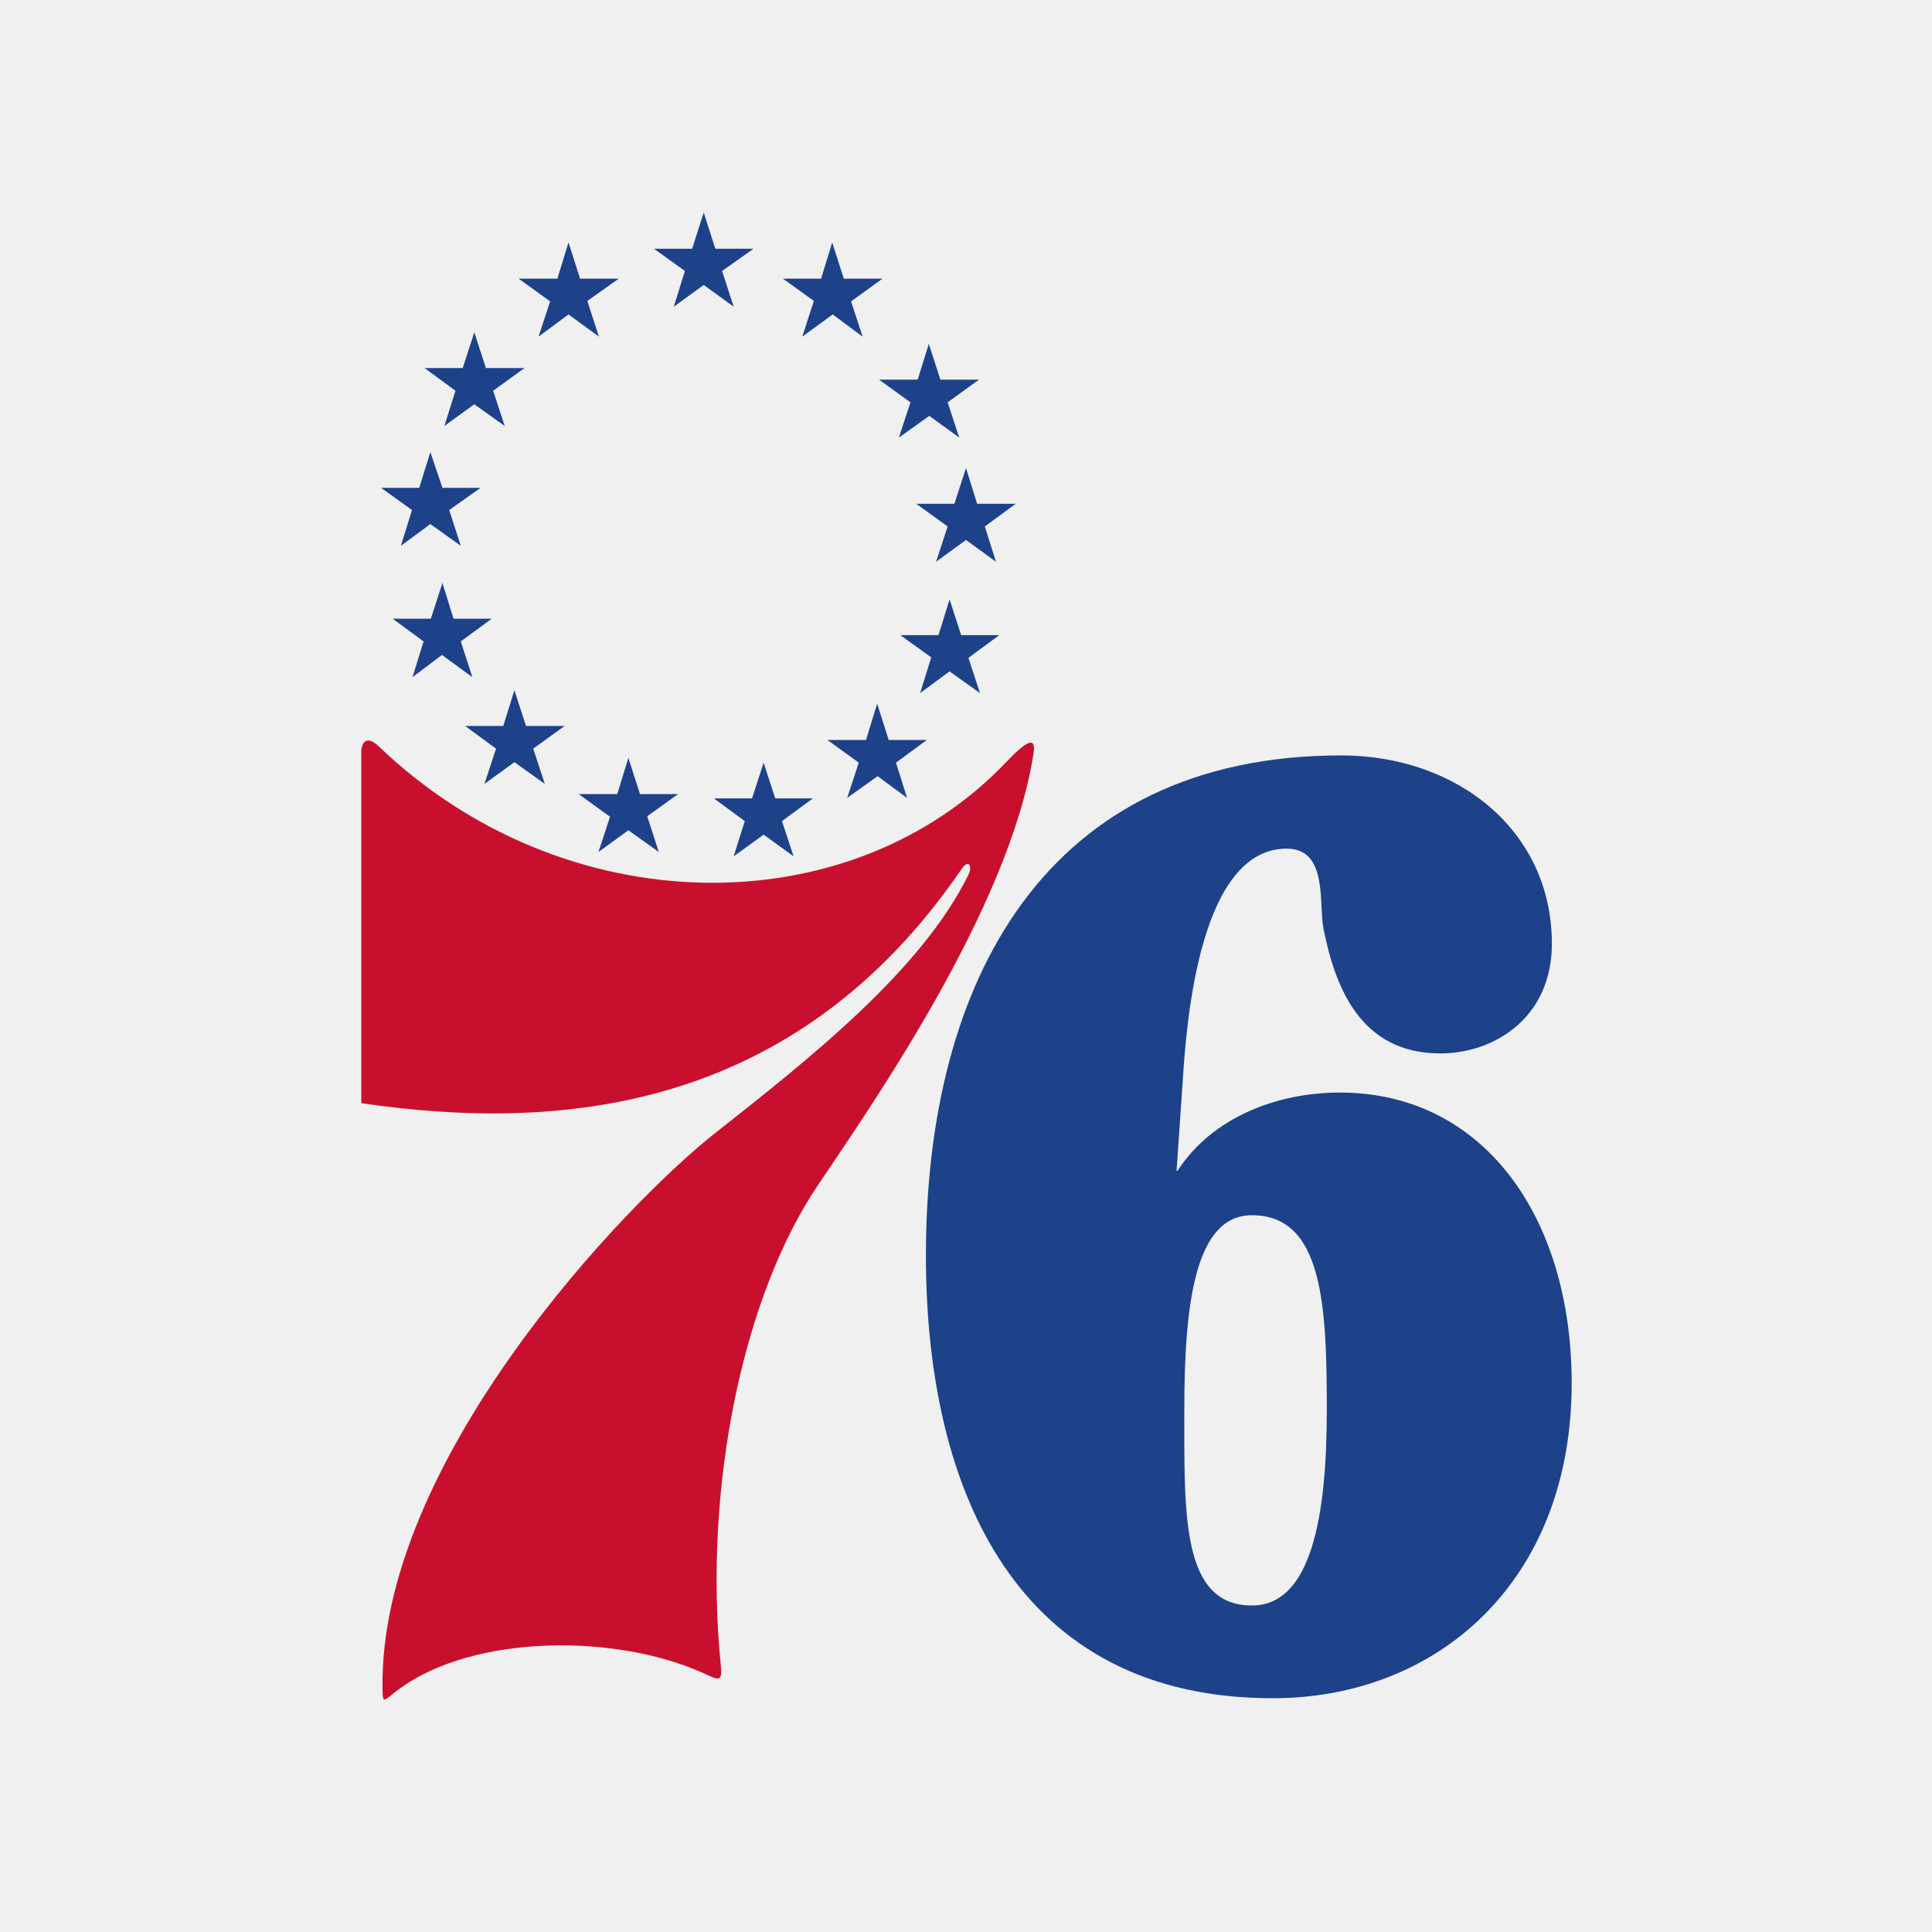
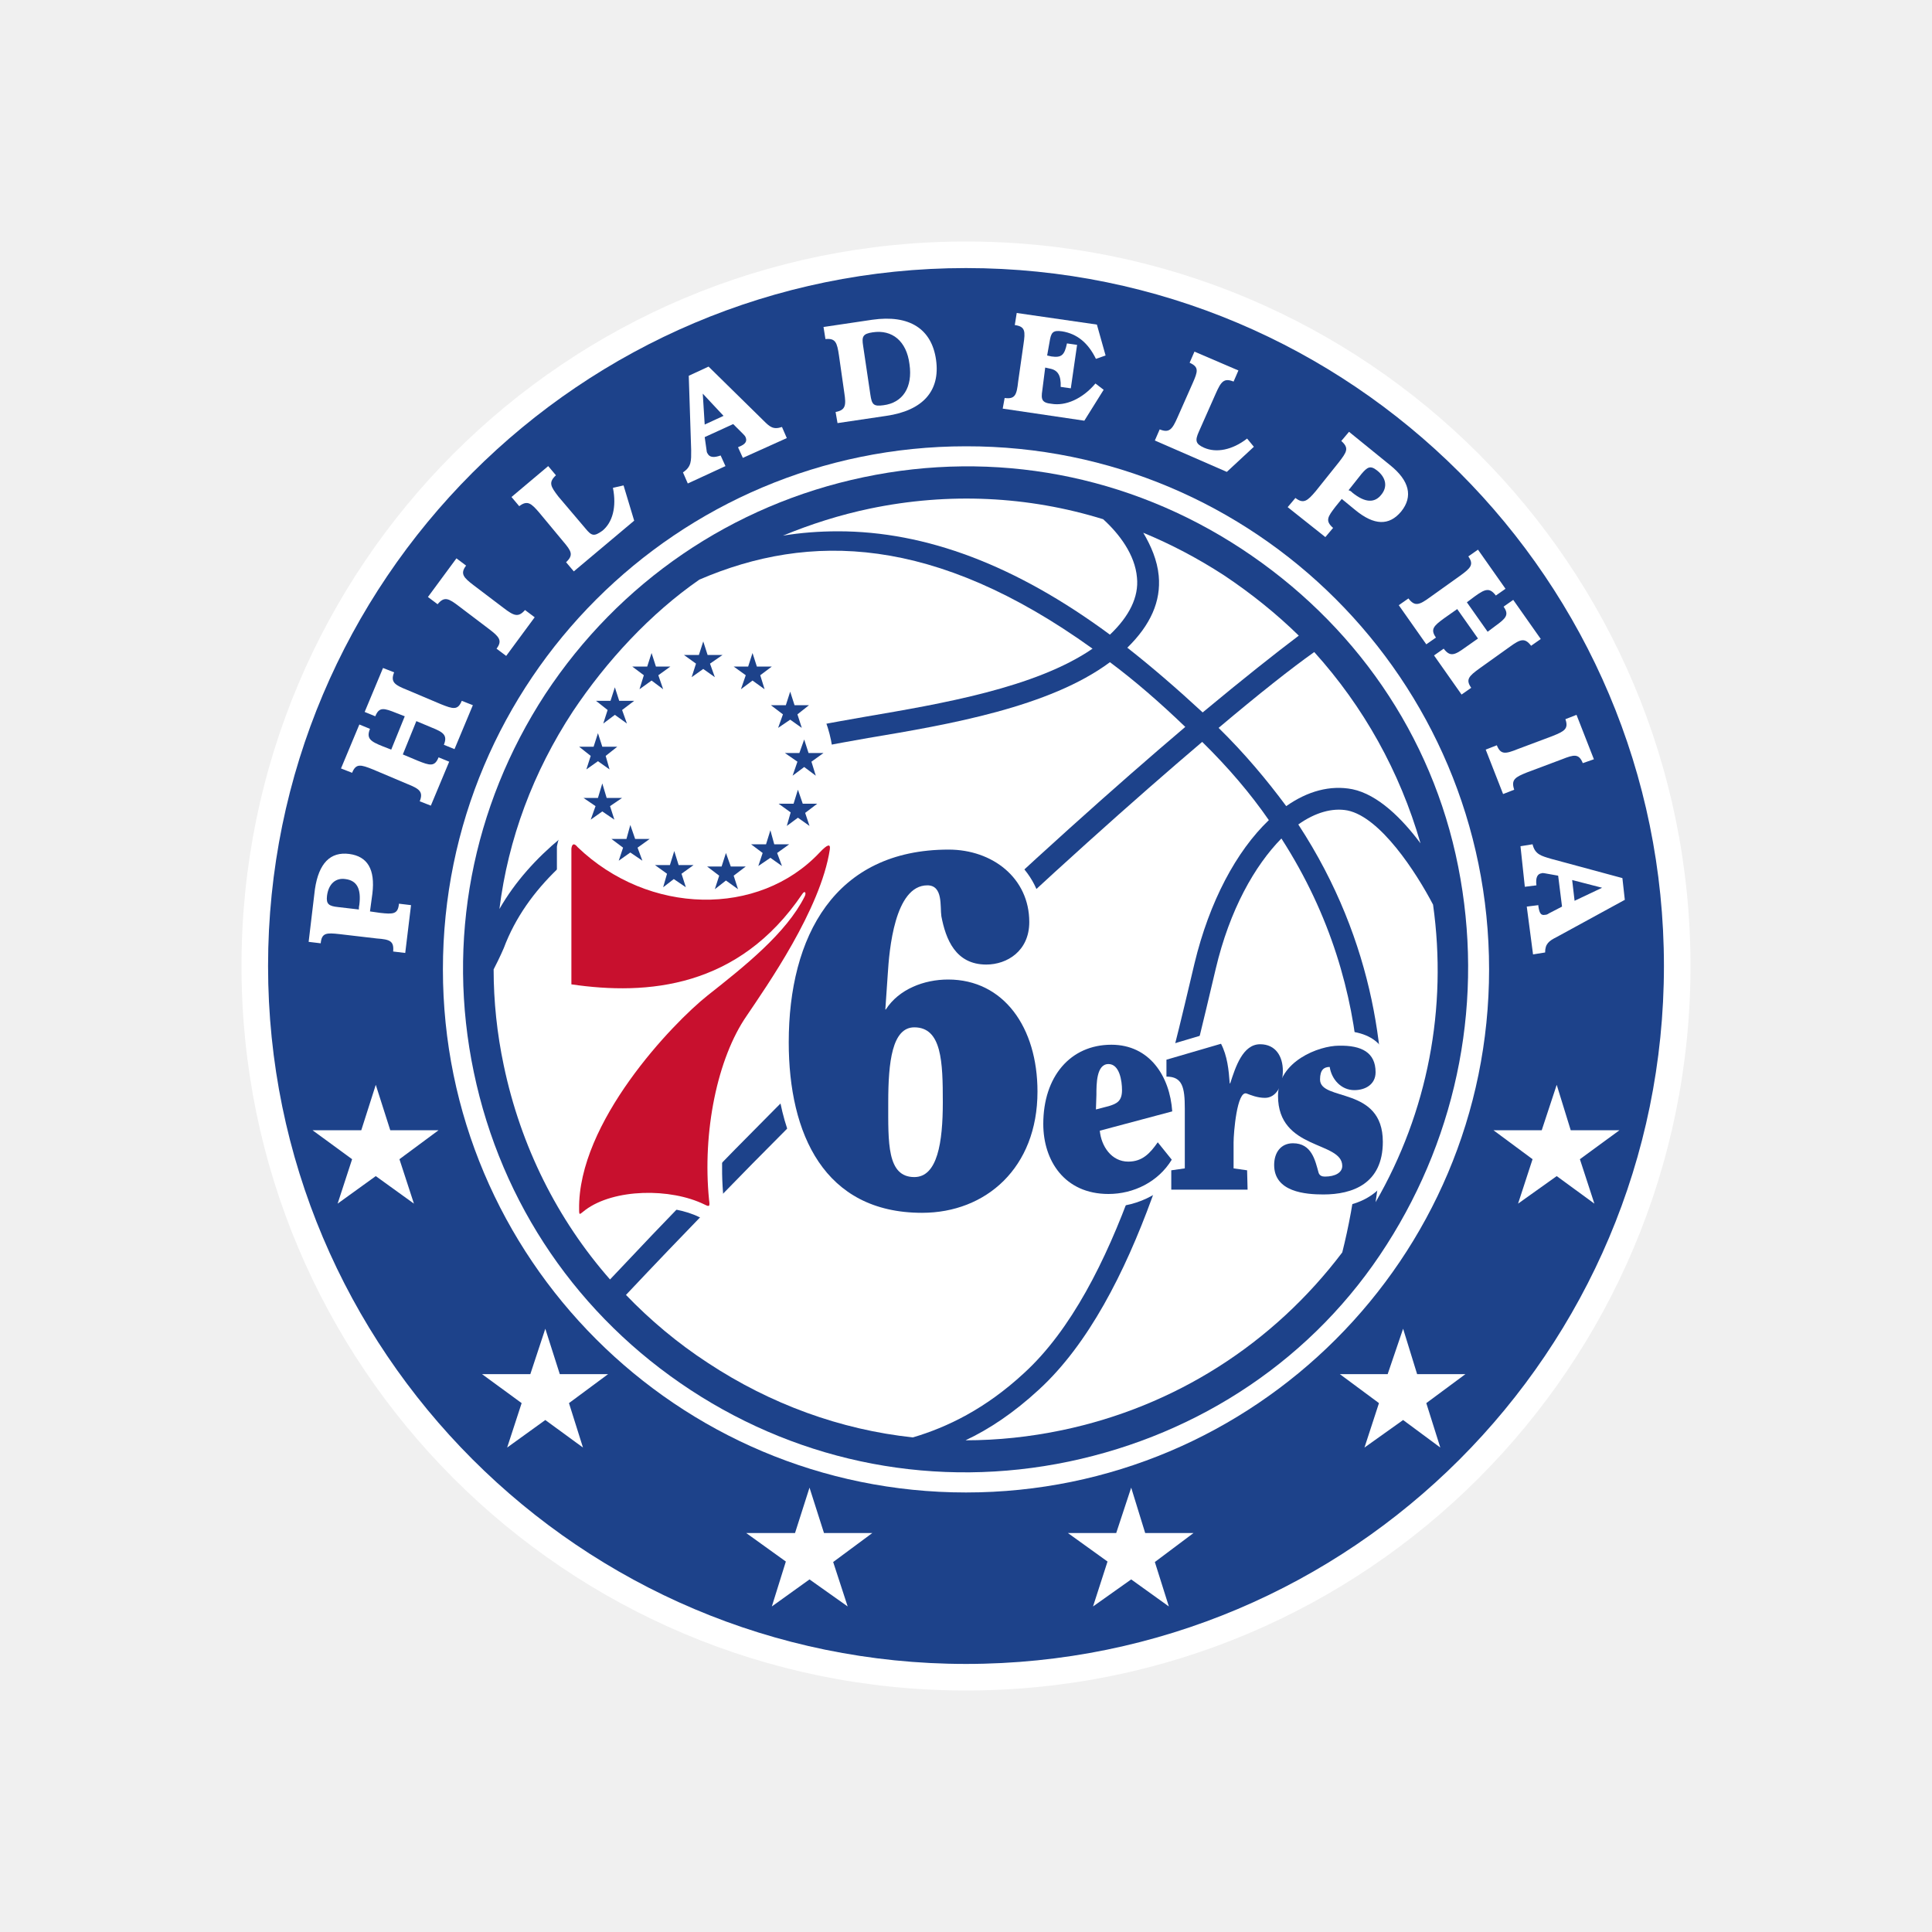
<svg xmlns="http://www.w3.org/2000/svg" version="1.1" id="Layer_1" x="0px" y="0px" viewBox="0 0 400 400" style="enable-background:new 0 0 400 400;" xml:space="preserve">
  <style type="text/css">
- 	.st0{fill:#1D428A;}
- 	.st1{fill:#C8102E;}
+ 	.st0{fill:#FFFFFF;}
+ 	.st1{fill:#1D428A;}
+ 	.st2{fill:#C8102E;}
</style>
  <g>
+     <path class="st0" d="M350,200c0,82.9-67.1,150-150,150S50,282.9,50,200S117.1,50,200,50S350,117.1,350,200" />
+     <path class="st1" d="M344.5,200c0,79.8-64.7,144.5-144.5,144.5S55.5,279.7,55.5,200S120.2,55.5,200,55.5S344.5,120.2,344.5,200" />
+     <g>
+       <polygon class="st0" points="77.8,224.6 80.8,234 90.8,234 82.7,240 85.7,249.2 77.8,243.5 69.9,249.2 72.9,240 64.7,234     74.8,234   " />
+       <polygon class="st0" points="322.3,224.6 325.2,234 335.3,234 327.1,240 330.1,249.2 322.3,243.5 314.3,249.2 317.3,240     309.2,234 319.2,234   " />
+       <polygon class="st0" points="112.9,275.1 115.9,284.5 125.9,284.5 117.8,290.5 120.7,299.7 112.9,294 105,299.7 108,290.5     99.8,284.5 109.8,284.5   " />
+       <polygon class="st0" points="290.5,275.1 293.4,284.5 303.4,284.5 295.3,290.5 298.2,299.7 290.5,294 282.5,299.7 285.5,290.5     277.4,284.5 287.3,284.5   " />
+       <polygon class="st0" points="167.6,308 170.6,317.4 180.6,317.4 172.5,323.4 175.5,332.6 167.6,327 159.8,332.6 162.7,323.3     154.5,317.4 164.6,317.4   " />
+       <polygon class="st0" points="234.2,308 237.1,317.4 247.1,317.4 239.1,323.4 242,332.6 234.2,327 226.3,332.6 229.3,323.3     221.1,317.4 231.1,317.4   " />
+     </g>
+     <path class="st0" d="M308.3,200.7c0,59.8-48.5,108.3-108.3,108.3S91.7,260.5,91.7,200.7S140.2,92.4,200,92.4   C259.8,92.3,308.3,140.8,308.3,200.7" />
+     <path class="st1" d="M98.1,222c5.7,27.3,21.7,50.6,44.9,65.8s51,20.5,78.3,14.8c27.2-5.7,50.9-21.5,65.8-44.9   c14.9-23.3,20.2-51.1,14.8-78.3c-5.4-27.3-21.6-50.5-44.9-65.8s-51.1-20.5-78.2-14.8c-27.2,5.7-50.6,21.7-65.9,44.9   C97.7,167,92.4,194.8,98.1,222" />
+     <g>
+       <path class="st0" d="M235.4,119.6c0.4,4-1.6,8-5.6,11.8C210.3,117,191.7,110,173.5,110c-3.9,0-7.8,0.3-11.4,0.9    c5.8-2.4,11.8-4.3,18-5.6c16.3-3.4,32.8-2.6,48.3,2.2C231.7,110.5,235,114.8,235.4,119.6" />
+       <path class="st0" d="M215.1,287.7c20.5-18.8,30-59.2,35.7-83.3l0.9-3.8c2.9-12.3,8.1-21.4,13.6-27c20.6,32,17.8,65,12.6,85.7    c-14.3,18.9-34.6,31.9-58,36.8c-6.7,1.4-13.4,2.1-20,2.1C204.8,295.9,209.9,292.5,215.1,287.7" />
+       <path class="st0" d="M252.3,150.7c8.3-7,15-12.3,19.8-15.7c10.2,11.3,17.7,24.7,22,39.6c-3.8-5.1-8.8-10.1-14.1-11.2    c-4.6-0.9-9.3,0.4-13.7,3.5C262.3,161.5,257.7,156,252.3,150.7" />
+       <path class="st0" d="M104.3,196.3c9.5-25.4,44.2-35.9,57.3-39.7l0.5-0.2c4.3-1.3,10.4-2.3,17.6-3.6c16.8-2.8,37.6-6.4,50.1-15.7    c5.1,3.8,10.3,8.3,15.6,13.4c-28.4,24.1-72.3,64.6-119.1,114.4c-10.9-12.4-18.5-27.6-22-44.3c-1.4-6.6-2.1-13.3-2.1-19.9    C103.5,198.2,104.3,196.3,104.3,196.3" />
+       <path class="st0" d="M249,147.5c-5.3-4.9-10.5-9.4-15.6-13.4c4.8-4.7,7-9.6,6.5-14.9c-0.3-3.2-1.6-6.2-3.2-8.9    c5.8,2.4,11.3,5.3,16.7,8.8c5.7,3.8,10.9,8,15.5,12.5C264,135.3,257.3,140.6,249,147.5" />
+       <path class="st0" d="M226.2,134.3c-11.8,8.1-31.3,11.4-47.1,14.1c-7.3,1.3-13.5,2.3-18.1,3.7l-0.5,0.2    c-12.5,3.8-44.1,13.2-57.1,35.9c1.8-14.5,7-28.4,15.2-40.9c7-10.5,16.1-20.3,26.2-27.3C167.6,110.2,193.5,110.8,226.2,134.3" />
+       <path class="st0" d="M279,167.8c6.8,1.4,14.2,12.8,17.7,19.5c3,21.4-1.1,42.9-11.9,61.6c0.5-3.3,0.9-6.8,1.2-10.4    c1.4-18.3-1.1-43.2-17.2-67.8C272.3,168.2,275.9,167.2,279,167.8" />
+     </g>
+     <path class="st0" d="M248.9,153.6c5.4,5.3,10,10.7,13.8,16.2c-6.7,6.4-12.3,16.8-15.4,29.7l-0.9,3.8c-5.6,23.6-14.9,63.2-34.4,81   c-8,7.4-15.9,11.2-23,13.3c-15-1.6-29.5-6.9-42.4-15.4c-6.3-4.1-12-8.9-17-14.1C176.9,217.9,220.9,177.4,248.9,153.6" />
+     <path class="st0" d="M226.9,229.6l2.7-0.7c1.6-0.5,2.7-1,2.7-3.3c0-1.9-0.5-5.4-2.8-5.4c-2.5,0-2.5,4.1-2.5,6.4L226.9,229.6   L226.9,229.6z" />
+     <path class="st0" d="M195.2,228.2c0-8.3-0.3-15.5-5.9-15.5c-4.6,0-5.4,7.2-5.4,15.5s-0.3,15.5,5.4,15.5   C194.1,243.7,195.2,236.5,195.2,228.2" />
+     <path class="st0" d="M226.9,229.6l2.7-0.7c1.6-0.5,2.7-1,2.7-3.3c0-1.9-0.5-5.4-2.8-5.4c-2.5,0-2.5,4.1-2.5,6.4L226.9,229.6   L226.9,229.6z" />
+     <path class="st0" d="M183.2,209.1L183.2,209.1L183.2,209.1c2.8-4.2,8-6.2,13-6.2c11.4,0,18.5,9.9,18.5,23.1   c0,15.7-10.7,25.1-23.9,25.1c-20.3,0-27.6-16.4-27.6-35.3c0-21.9,9.5-39.9,33.1-39.9c9.2,0,16.7,5.9,16.7,15c0,5.9-4.6,8.8-8.9,8.8   c-6.4,0-8.4-5.3-9.3-10c-0.4-2,0.4-6.4-2.9-6.4c-6.9,0-8,13.4-8.2,18.4L183.2,209.1z" />
+     <path class="st0" d="M195.2,228.2c0-8.3-0.3-15.5-5.9-15.5c-4.6,0-5.4,7.2-5.4,15.5s-0.3,15.5,5.4,15.5   C194.1,243.7,195.2,236.5,195.2,228.2" />
+     <g>
+       <path class="st0" d="M72.3,176.8c3.8,0.5,5.4,3.2,4.8,8.2l-0.5,3.7l2.1,0.3c2.7,0.3,3.7,0.3,3.9-1.9l2.5,0.3l-1.2,9.9l-2.5-0.3    c0.2-2.2-0.7-2.5-3.4-2.7l-7.7-0.9c-2.7-0.3-3.7-0.3-3.9,1.9l-2.5-0.3l1.3-10.9C66,178.7,68.4,176.3,72.3,176.8z M74.4,187.3    c0.4-3.3-0.5-5-2.9-5.3c-2-0.3-3.5,1-3.8,3.5c-0.2,1.7,0.4,2.1,2.3,2.3l4.3,0.5C74.3,187.9,74.3,187.7,74.4,187.3z" />
+       <path class="st0" d="M86.9,165.9c0.8-2-0.1-2.6-2.6-3.6l-7.1-3c-2.5-1-3.5-1.3-4.3,0.7l-2.3-0.9l3.8-9.1l2.2,0.9    c-0.8,2,0.1,2.6,2.6,3.6l1.8,0.7l2.8-6.9l-1.8-0.7c-2.5-1-3.5-1.3-4.3,0.7l-2.2-0.9l3.8-9.1l2.3,0.9c-0.8,2,0.1,2.6,2.6,3.6l7.1,3    c2.5,1,3.5,1.3,4.3-0.7l2.3,0.9l-3.8,9.1l-2.2-0.9c0.8-2-0.1-2.6-2.6-3.6l-3.1-1.3l-2.8,6.9l3.1,1.3c2.5,1,3.5,1.3,4.3-0.7    l2.2,0.9l-3.8,9.1L86.9,165.9z" />
+       <path class="st0" d="M96.5,117.1c-1.3,1.7-0.5,2.5,1.6,4.1l6.2,4.7c2.1,1.6,3,2,4.4,0.4l2,1.5l-5.9,8l-2-1.5    c1.3-1.7,0.5-2.5-1.6-4.1l-6.2-4.7c-2.1-1.6-3-2.1-4.4-0.4l-2-1.5l5.9-8L96.5,117.1z" />
+       <path class="st0" d="M118.8,118.3l-1.6-1.9c1.6-1.5,1.1-2.3-0.6-4.3l-4.9-5.9c-1.7-2-2.5-2.7-4.2-1.4l-1.6-1.9l7.6-6.4l1.6,1.9    c-1.6,1.5-1.1,2.3,0.5,4.4l5.6,6.6c1.3,1.6,1.8,1.7,3.5,0.5c2.1-1.7,3-4.9,2.2-8.9l2.2-0.5l2.2,7.3L118.8,118.3z" />
+       <path class="st0" d="M142.4,100.1l-1-2.3c1.8-1.2,1.7-2.4,1.7-4.6l-0.5-15.4l4.1-1.9l11.4,11.2c1.3,1.3,2,1.9,3.8,1.3l1,2.3    l-9.1,4.1l-1-2.2c0.1,0,0.1-0.1,0.2-0.1c1.3-0.5,1.7-1.1,1.4-1.9c-0.1-0.3-0.3-0.5-0.5-0.7l-2.1-2.1l-5.9,2.7l0.4,2.8    c0,0.2,0.1,0.5,0.2,0.6c0.4,0.8,1.3,0.9,2.7,0.4l1,2.2L142.4,100.1z M149.8,86.1l-4.3-4.6l0.4,6.4L149.8,86.1z" />
+       <path class="st0" d="M173,85.3c2.1-0.4,2.2-1.4,1.8-4l-1.1-7.7c-0.4-2.7-0.7-3.6-2.8-3.4l-0.4-2.5l10.1-1.5    c7.7-1.1,12.3,1.9,13.2,8.3s-2.7,10.5-10.3,11.6l-10.1,1.5L173,85.3z M180.2,81.7c0.3,2,0.6,2.5,2.7,2.2c4-0.5,6.1-3.7,5.4-8.5    c-0.6-4.8-3.6-7.2-7.6-6.6c-2.1,0.3-2.3,0.9-2,2.8L180.2,81.7z" />
+       <path class="st0" d="M208,82.4c2.2,0.3,2.5-0.7,2.8-3.4l1.1-7.7c0.4-2.7,0.4-3.7-1.8-4l0.4-2.5l16.6,2.4l1.8,6.4l-2,0.7    c-1.6-3.3-3.9-5.2-7-5.7c-2-0.3-2.3,0.3-2.6,2.2l-0.5,2.8l0.9,0.2c2.1,0.3,2.7-0.3,3.2-2.7l2.1,0.3l-1.3,9l-2.1-0.3    c0.1-2.4-0.6-3.5-2.3-3.8l-0.9-0.2l-0.6,4.7c-0.3,1.9-0.1,2.6,1.9,2.8c2.9,0.5,6.4-1,9.1-4.2l1.7,1.3l-4,6.4l-16.9-2.5L208,82.4z" />
+       <path class="st0" d="M239.1,91.2l1-2.3c2,0.8,2.6,0,3.7-2.5l3.1-7c1.1-2.5,1.4-3.4-0.6-4.3l1-2.3l9.1,3.9l-1,2.3    c-2-0.8-2.6,0-3.7,2.5l-3.5,7.9c-0.8,1.8-0.7,2.5,1.1,3.3c2.5,1.1,5.8,0.5,8.9-1.9l1.4,1.7l-5.6,5.2L239.1,91.2z" />
+       <path class="st0" d="M290.1,105.9c-2.5,3-5.6,2.9-9.5-0.3l-2.8-2.3l-1.3,1.6c-1.6,2.1-2.2,2.9-0.5,4.4l-1.6,1.9l-7.8-6.2l1.6-1.9    c1.7,1.3,2.5,0.6,4.2-1.4l4.8-6c1.6-2.1,2.2-2.9,0.5-4.4l1.6-1.9l8.5,6.9C291.8,99.5,292.6,102.8,290.1,105.9z M280,102    c2.6,2.1,4.6,2.2,6,0.4c1.3-1.6,1-3.5-0.9-5c-1.4-1.1-2-0.7-3.2,0.7l-2.7,3.4C279.6,101.6,279.8,101.8,280,102z" />
+       <path class="st0" d="M291.6,123.9c1.3,1.7,2.2,1.4,4.4-0.2l6.3-4.5c2.2-1.6,2.9-2.3,1.7-4l2-1.4l5.7,8.1l-2,1.4    c-1.3-1.7-2.2-1.4-4.4,0.2l-1.6,1.2l4.3,6.1l1.6-1.2c2.2-1.6,2.9-2.3,1.7-4l2-1.4l5.7,8.1l-2,1.4c-1.3-1.7-2.2-1.4-4.4,0.2    l-6.3,4.5c-2.2,1.6-2.9,2.3-1.7,4l-2,1.4l-5.7-8.1l2-1.4c1.3,1.7,2.2,1.4,4.4-0.2l2.7-1.9l-4.3-6.1L299,128    c-2.2,1.6-2.9,2.3-1.7,4l-2,1.4l-5.7-8.1L291.6,123.9z" />
+       <path class="st0" d="M327.7,158c-0.8-2-1.8-1.8-4.3-0.8l-7.2,2.7c-2.5,1-3.4,1.5-2.7,3.6l-2.3,0.9l-3.6-9.2l2.3-0.9    c0.8,2,1.8,1.8,4.3,0.8l7.2-2.7c2.5-1,3.4-1.5,2.7-3.5l2.3-0.9l3.6,9.2L327.7,158z" />
+       <path class="st0" d="M314.8,175.2l2.5-0.4c0.5,2.1,1.8,2.4,3.8,3l14.8,4l0.5,4.5l-14.1,7.7c-1.6,0.8-2.4,1.4-2.4,3.2l-2.5,0.4    l-1.3-9.9l2.4-0.3c0,0.1,0,0.2,0,0.2c0.2,1.4,0.5,2,1.4,1.8c0.3,0,0.5-0.1,0.8-0.3l2.7-1.4l-0.8-6.4l-2.8-0.5    c-0.2,0-0.5-0.1-0.6,0c-0.9,0.1-1.3,0.9-1.1,2.5l-2.4,0.3L314.8,175.2z M326,186.5l5.7-2.7l-6.2-1.6L326,186.5z" />
+     </g>
    <g>
      <g>
-         <path class="st0" d="M277.4,226.2c-13.1,0-26.5,5.2-33.6,16.2h-0.2h-0.3h0.3l1.3-19c0.8-12.8,3.7-47.7,21.5-47.7     c8.6,0,6.6,11.4,7.6,16.5c2.4,12.1,7.6,25.9,24.2,25.9c11.3,0,23.1-7.5,23.1-22.7c0-23.5-19.7-39-43.6-39     c-61.3,0-86,46.8-86,103.5c0,49.2,19.1,91.7,71.8,91.7c34.2,0,61.9-24.3,61.9-65.2C325.4,251.9,307.1,226.2,277.4,226.2z      M259.2,332.4c-14.6,0-14-18.8-14-40.4c0-21.7,2.1-40.4,14-40.4c14.7,0,15.5,18.7,15.5,40.4C274.7,313.6,271.6,332.4,259.2,332.4     z" />
-         <path class="st1" d="M74.8,155.4v73c40.9,6,89.8,2,124.3-48.5c1.4-2.1,2.3-0.6,1.4,1.2c-9.6,19.6-32.5,37.8-52.2,53.3     c-19,14.9-69.8,68.2-69.1,115.1c0,3.6,0.2,2.6,3.3,0.3c15.4-11.5,45.6-11.8,64.2-2.9c2.6,1.2,2.8,0.8,2.5-2.5     c-3.6-36.4,4.6-76.1,20.2-99.1c10.7-16,39.6-57.1,44.6-89.4c0.5-3.3-1.2-2.8-5.4,1.6c-32.7,34.6-91.9,33.7-130.1-2.9     C76.1,152.3,75,153.4,74.8,155.4" />
+         <path class="st0" d="M260.8,213.4c-2.3,0-3.9,1-5.2,2.4c-0.1-0.3-0.3-0.6-0.5-0.9l-1.1-2.1l-15.5,4.6v8.5h2.8c0.3,0,0.5,0,0.5,0     c0.1,0.3,0.4,1,0.4,3.7v9.9l-2.8,0.4v9.3H261v-9.3l-2.8-0.4v-2.9c0-1.6,0.4-4.8,0.8-6.7c0.8,0.3,1.7,0.5,2.8,0.5     c3.8,0,6.6-3.5,6.6-8.4C268.4,216.7,265.4,213.4,260.8,213.4z" />
+         <path class="st0" d="M287.9,223.3c-0.2-0.7-0.3-1-0.3-1.4c0-2.6-1-8.5-10.4-8.5c-5.2,0-15.5,4-15.5,13.4c0,3.5,1,5.9,2.5,7.9     c-2,1.2-3.3,3.6-3.3,6.4c0,3.4,1.6,9,13,9c9.7,0,15.2-5,15.2-13.7C289.1,227.9,288.4,225.2,287.9,223.3z" />
+         <path class="st0" d="M173.9,173.2c-0.5-0.6-1.5-1.1-2.4-1.1c-1.5,0-2.6,0.9-3.9,2.4c-4.6,4.8-10.8,7.4-18,7.4     c-9.4,0-19.3-4.3-27.2-11.9c-0.6-0.6-1.5-0.9-2.3-0.9c-3.8,0-4.8,6.1-4.8,6.2v30.9l2.5,0.4c9.3,1.4,17.4,1.1,24.7-0.9     c-7.9,7-25.7,26.3-25.4,44.7c0,3.4,2.1,3.8,3,3.8c1.1,0,1.8-0.6,2.4-1c0.1-0.1,0.3-0.3,0.5-0.4c2.6-1.9,6.7-2.9,11.3-2.9     c3.8,0,7.7,0.7,10.5,2.1c0.5,0.3,1.2,0.5,1.9,0.5c0.9,0,1.7-0.4,2.3-1c1-1.1,0.9-2.5,0.8-3.4c-1.3-13.4,1.6-27.9,7.3-36.3     l0.8-1.3c4.8-7.1,14.9-22,16.7-34.3C174.8,175,174.7,173.9,173.9,173.2z" />
+         <path class="st0" d="M245.6,232.2l-0.2-2.4c-0.1-1.6-0.4-3-0.6-4.4l-0.1-2.7l-0.5,0.7c-2.3-6.3-7.6-10.2-14.3-10.2     c-10,0-17,7.9-17,19.2c0,8.7,5.1,17.5,16.5,17.5c6.5,0,12.4-3.3,15.5-8.5l0.5-0.7l-0.4-8.4L245.6,232.2z M233.6,237.6     c-1.1,0-1.8-0.7-2.3-1.6l5.6-1.5C235.2,236.5,234,237.5,233.6,237.6z" />
+         <path class="st0" d="M208.5,204.8c-0.5-0.8-1.2-1.7-1.7-2.5c4.9-1,9.2-4.8,9.2-11.3c0-10.2-8.4-17.9-19.7-17.9     c-22.5,0-35.9,16-35.9,42.7c0,24.2,11.2,38.1,30.5,38.1c15.7,0,26.7-11.5,26.7-28C217.6,217.8,212.1,210.1,208.5,204.8z" />
+       </g>
+       <g>
+         <path class="st1" d="M233.6,240.5c-3.5,0-5.6-3.2-5.9-6.4l15-4c-0.5-7.3-4.7-13.8-12.6-13.8c-8.5,0-14.1,6.6-14.1,16.4     c0,7.6,4.4,14.5,13.5,14.5c5.2,0,10.3-2.5,13.1-7.1l-2.9-3.6C238.1,238.8,236.5,240.5,233.6,240.5z M227,226.7     c0-2.3,0-6.4,2.5-6.4c2.3,0,2.8,3.5,2.8,5.4c0,2.3-1.1,2.8-2.7,3.3l-2.7,0.7L227,226.7L227,226.7z" />
+         <path class="st1" d="M258.3,246.3h-15.8v-4l2.8-0.4v-12.4c0-4.4-0.5-6.6-3.8-6.6v-3.5l11.3-3.3c1.3,2.5,1.6,5.4,1.8,8.2h0.1     c1.1-3.4,2.6-8.1,6.2-8.1c3.2,0,4.7,2.5,4.7,5.5c0,3.1-1.4,5.6-3.7,5.6c-1.6,0-3-0.6-3.8-0.9c-2-0.7-2.7,8.2-2.7,10.1v5.4     l2.8,0.4L258.3,246.3L258.3,246.3z" />
+         <path class="st1" d="M284.8,222c0,2.5-2.1,3.7-4.4,3.7c-2.7,0-4.7-2.2-5.1-4.8c-1.2,0-2,0.6-2,2.6c0,4.6,13,1.3,13,12.9     c0,8.7-6.3,10.9-12.3,10.9c-3.7,0-10.2-0.5-10.2-6.1c0-2.6,1.4-4.5,3.9-4.5c3.9,0,4.6,3.6,5.3,6.1c0.2,0.6,0.7,0.8,1.3,0.8     c2.1,0,3.6-0.8,3.6-2.2c0-5.2-13.3-3.2-13.3-14.5c0-7.2,8.5-10.4,12.6-10.4C281.9,216.4,284.8,217.9,284.8,222" />
+         <path class="st1" d="M196.3,202.8c-5,0-10.2,2-12.9,6.2h-0.1h-0.1h0.1l0.5-7.3c0.3-4.9,1.4-18.4,8.2-18.4c3.3,0,2.6,4.4,2.9,6.4     c0.9,4.7,2.9,10,9.3,10c4.3,0,8.9-2.8,8.9-8.8c0-9.1-7.6-15-16.7-15c-23.6,0-33.1,18-33.1,39.9c0,18.9,7.3,35.3,27.6,35.3     c13.2,0,23.9-9.3,23.9-25.1C214.8,212.7,207.8,202.8,196.3,202.8z M189.3,243.7c-5.7,0-5.4-7.2-5.4-15.5s0.8-15.5,5.4-15.5     c5.7,0,5.9,7.2,5.9,15.5S194.1,243.7,189.3,243.7z" />
+         <path class="st2" d="M118.3,175.7v28.1c15.7,2.3,34.6,0.8,47.8-18.7c0.5-0.8,0.9-0.3,0.5,0.5c-3.8,7.6-12.5,14.5-20.1,20.5     c-7.3,5.8-26.9,26.3-26.6,44.3c0,1.4,0.1,1,1.3,0.1c5.9-4.4,17.6-4.6,24.7-1.1c1,0.5,1.1,0.4,0.9-1c-1.4-14,1.7-29.3,7.8-38.1     c4.1-6.1,15.3-22,17.2-34.4c0.2-1.3-0.5-1.1-2.1,0.6c-12.6,13.4-35.4,13-50.1-1.1C118.8,174.4,118.4,174.8,118.3,175.7" />
      </g>
    </g>
    <g>
+       <ellipse class="st0" cx="145.6" cy="158.7" rx="27" ry="27" />
      <g>
-         <polygon class="st0" points="145.7,44 148.1,51.5 156,51.5 149.5,56.1 151.9,63.5 145.7,59 139.5,63.5 141.8,56.1 135.4,51.5      143.3,51.5    " />
-         <polygon class="st0" points="192.3,71.2 194.7,78.6 202.7,78.6 196.2,83.3 198.6,90.6 192.4,86.1 186.1,90.6 188.5,83.3      182,78.6 190,78.6    " />
-         <polygon class="st0" points="172.3,50.2 174.7,57.7 182.7,57.7 176.2,62.4 178.6,69.7 172.4,65.1 166.1,69.7 168.5,62.3      162.1,57.7 170,57.7    " />
-         <polygon class="st0" points="200,96.9 202.3,104.3 210.3,104.3 203.9,109 206.2,116.3 200,111.8 193.8,116.3 196.2,109      189.7,104.3 197.6,104.3    " />
-         <polygon class="st0" points="196.6,124.1 199,131.5 206.9,131.5 200.5,136.2 202.9,143.5 196.6,139 190.5,143.5 192.8,136.1      186.4,131.5 194.3,131.5    " />
-         <polygon class="st0" points="181.6,145.7 184,153.2 191.9,153.2 185.5,157.9 187.8,165.2 181.7,160.7 175.4,165.2 177.8,157.9      171.3,153.2 179.3,153.2    " />
-         <polygon class="st0" points="158.1,157.9 160.5,165.3 168.3,165.3 161.9,170 164.3,177.3 158.1,172.8 151.9,177.3 154.2,170      147.8,165.3 155.7,165.3    " />
-         <polygon class="st0" points="98.2,68.8 95.8,76.2 87.9,76.2 94.3,80.9 92,88.2 98.2,83.7 104.5,88.2 102.1,80.9 108.6,76.2      100.6,76.2    " />
-         <polygon class="st0" points="117.7,50.2 115.4,57.7 107.4,57.7 113.9,62.4 111.5,69.7 117.7,65.1 124,69.7 121.6,62.3      128.1,57.7 120.1,57.7    " />
-         <polygon class="st0" points="89.1,93.6 86.8,101 78.9,101 85.3,105.6 83,113 89.1,108.5 95.4,113 93,105.6 99.5,101 91.6,101         " />
-         <polygon class="st0" points="91.6,120.7 89.2,128.1 81.3,128.1 87.7,132.8 85.4,140.2 91.5,135.6 97.8,140.2 95.4,132.8      101.8,128.1 93.9,128.1    " />
-         <polygon class="st0" points="106.5,142.9 104.2,150.3 96.3,150.3 102.7,155 100.3,162.3 106.5,157.8 112.8,162.3 110.4,155      116.9,150.3 108.9,150.3    " />
-         <polygon class="st0" points="130.1,156.9 127.8,164.4 119.8,164.4 126.3,169.1 123.9,176.4 130.1,171.9 136.4,176.4 134,169      140.4,164.4 132.5,164.4    " />
+         <polygon class="st1" points="145.6,132.8 146.5,135.6 149.6,135.6 147,137.4 148,140.2 145.6,138.5 143.2,140.2 144.1,137.4      141.6,135.6 144.7,135.6    " />
+         <polygon class="st1" points="163.6,143.2 164.5,146 167.5,146 165.1,147.9 166,150.7 163.6,149 161.1,150.7 162.1,147.9      159.6,146 162.7,146    " />
+         <polygon class="st1" points="155.8,135.2 156.7,138 159.8,138 157.4,139.8 158.3,142.7 155.8,140.9 153.4,142.7 154.4,139.8      151.9,138 154.9,138    " />
+         <polygon class="st1" points="166.5,153.1 167.4,155.9 170.5,155.9 168,157.7 168.9,160.6 166.5,158.8 164.1,160.6 165.1,157.7      162.5,155.9 165.5,155.9    " />
+         <polygon class="st1" points="165.2,163.5 166.2,166.4 169.2,166.4 166.7,168.3 167.6,171 165.2,169.3 162.9,171 163.7,168.2      161.2,166.4 164.3,166.4    " />
+         <polygon class="st1" points="159.5,171.9 160.3,174.8 163.4,174.8 160.9,176.6 161.9,179.3 159.5,177.6 157,179.3 157.9,176.6      155.5,174.8 158.6,174.8    " />
+         <polygon class="st1" points="150.3,176.6 151.3,179.4 154.4,179.4 151.9,181.3 152.8,184.1 150.3,182.3 148,184.1 148.9,181.3      146.4,179.4 149.4,179.4    " />
+         <polygon class="st1" points="127.3,142.3 126.4,145.1 123.4,145.1 125.8,147 124.9,149.8 127.3,148 129.8,149.8 128.8,147      131.3,145.1 128.2,145.1    " />
+         <polygon class="st1" points="134.9,135.2 134,138 130.9,138 133.3,139.8 132.4,142.7 134.9,140.9 137.3,142.7 136.3,139.8      138.8,138 135.8,138    " />
+         <polygon class="st1" points="123.8,151.8 122.9,154.6 119.9,154.6 122.3,156.5 121.4,159.3 123.8,157.6 126.2,159.3 125.4,156.5      127.8,154.6 124.7,154.6    " />
+         <polygon class="st1" points="124.7,162.2 123.8,165.2 120.8,165.2 123.3,166.9 122.3,169.7 124.7,168 127.2,169.7 126.3,166.9      128.8,165.2 125.6,165.2    " />
+         <polygon class="st1" points="130.5,170.8 129.7,173.7 126.6,173.7 129,175.5 128.1,178.2 130.5,176.5 133,178.2 132,175.5      134.5,173.7 131.5,173.7    " />
+         <polygon class="st1" points="139.6,176.2 138.7,179.1 135.6,179.1 138.1,180.9 137.3,183.7 139.5,182 142,183.7 141.1,180.9      143.6,179.1 140.5,179.1    " />
      </g>
    </g>
  </g>
</svg>
